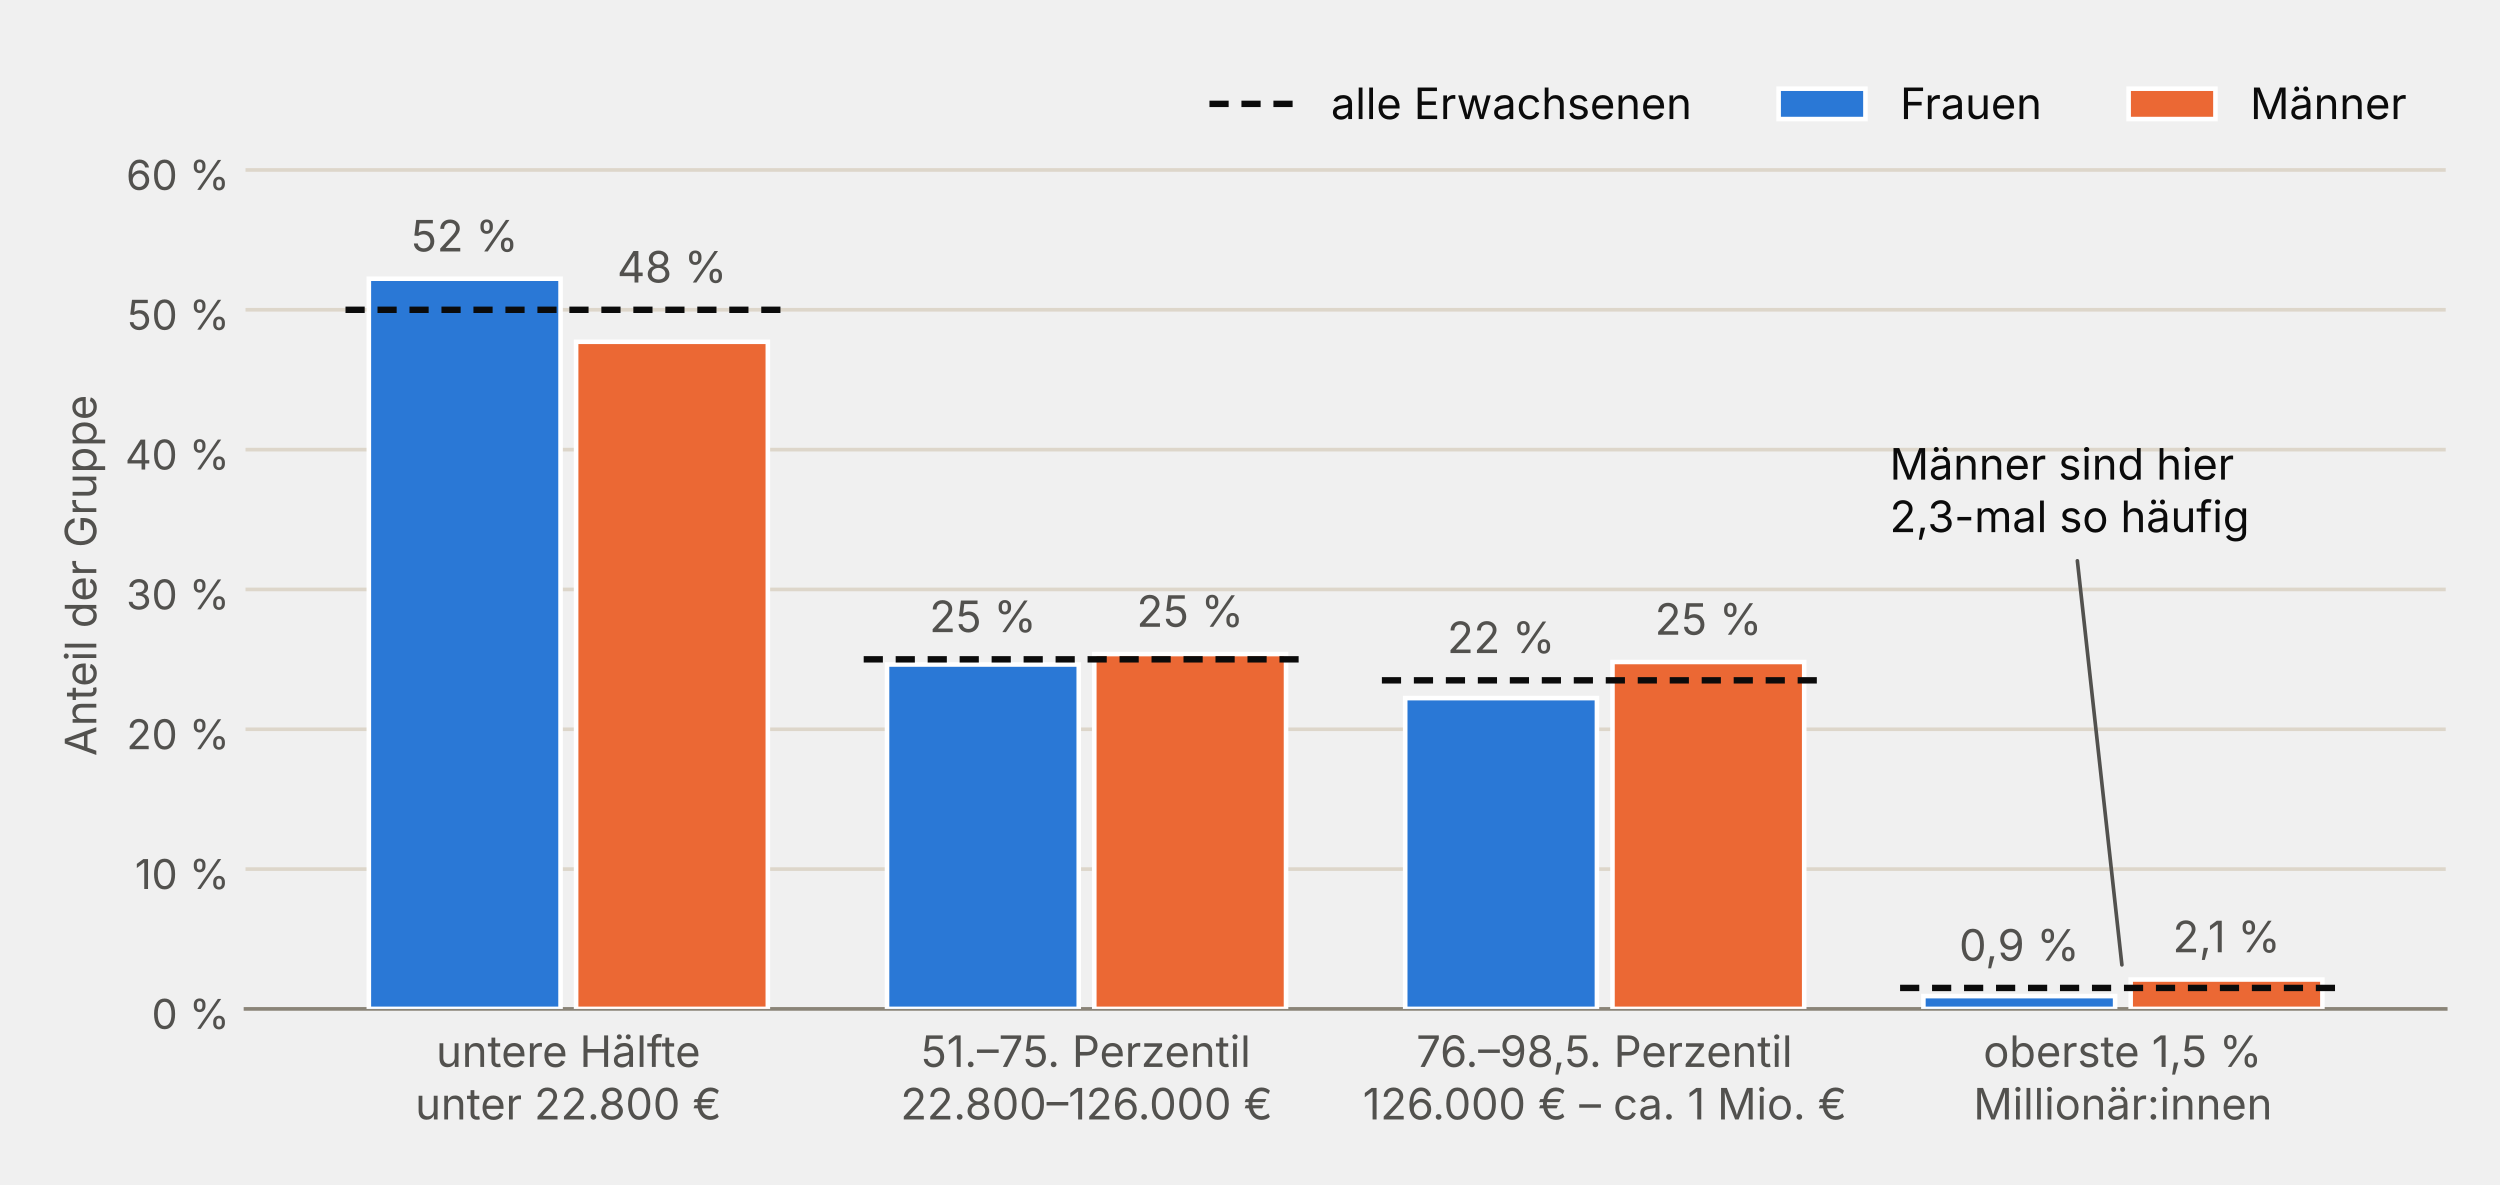
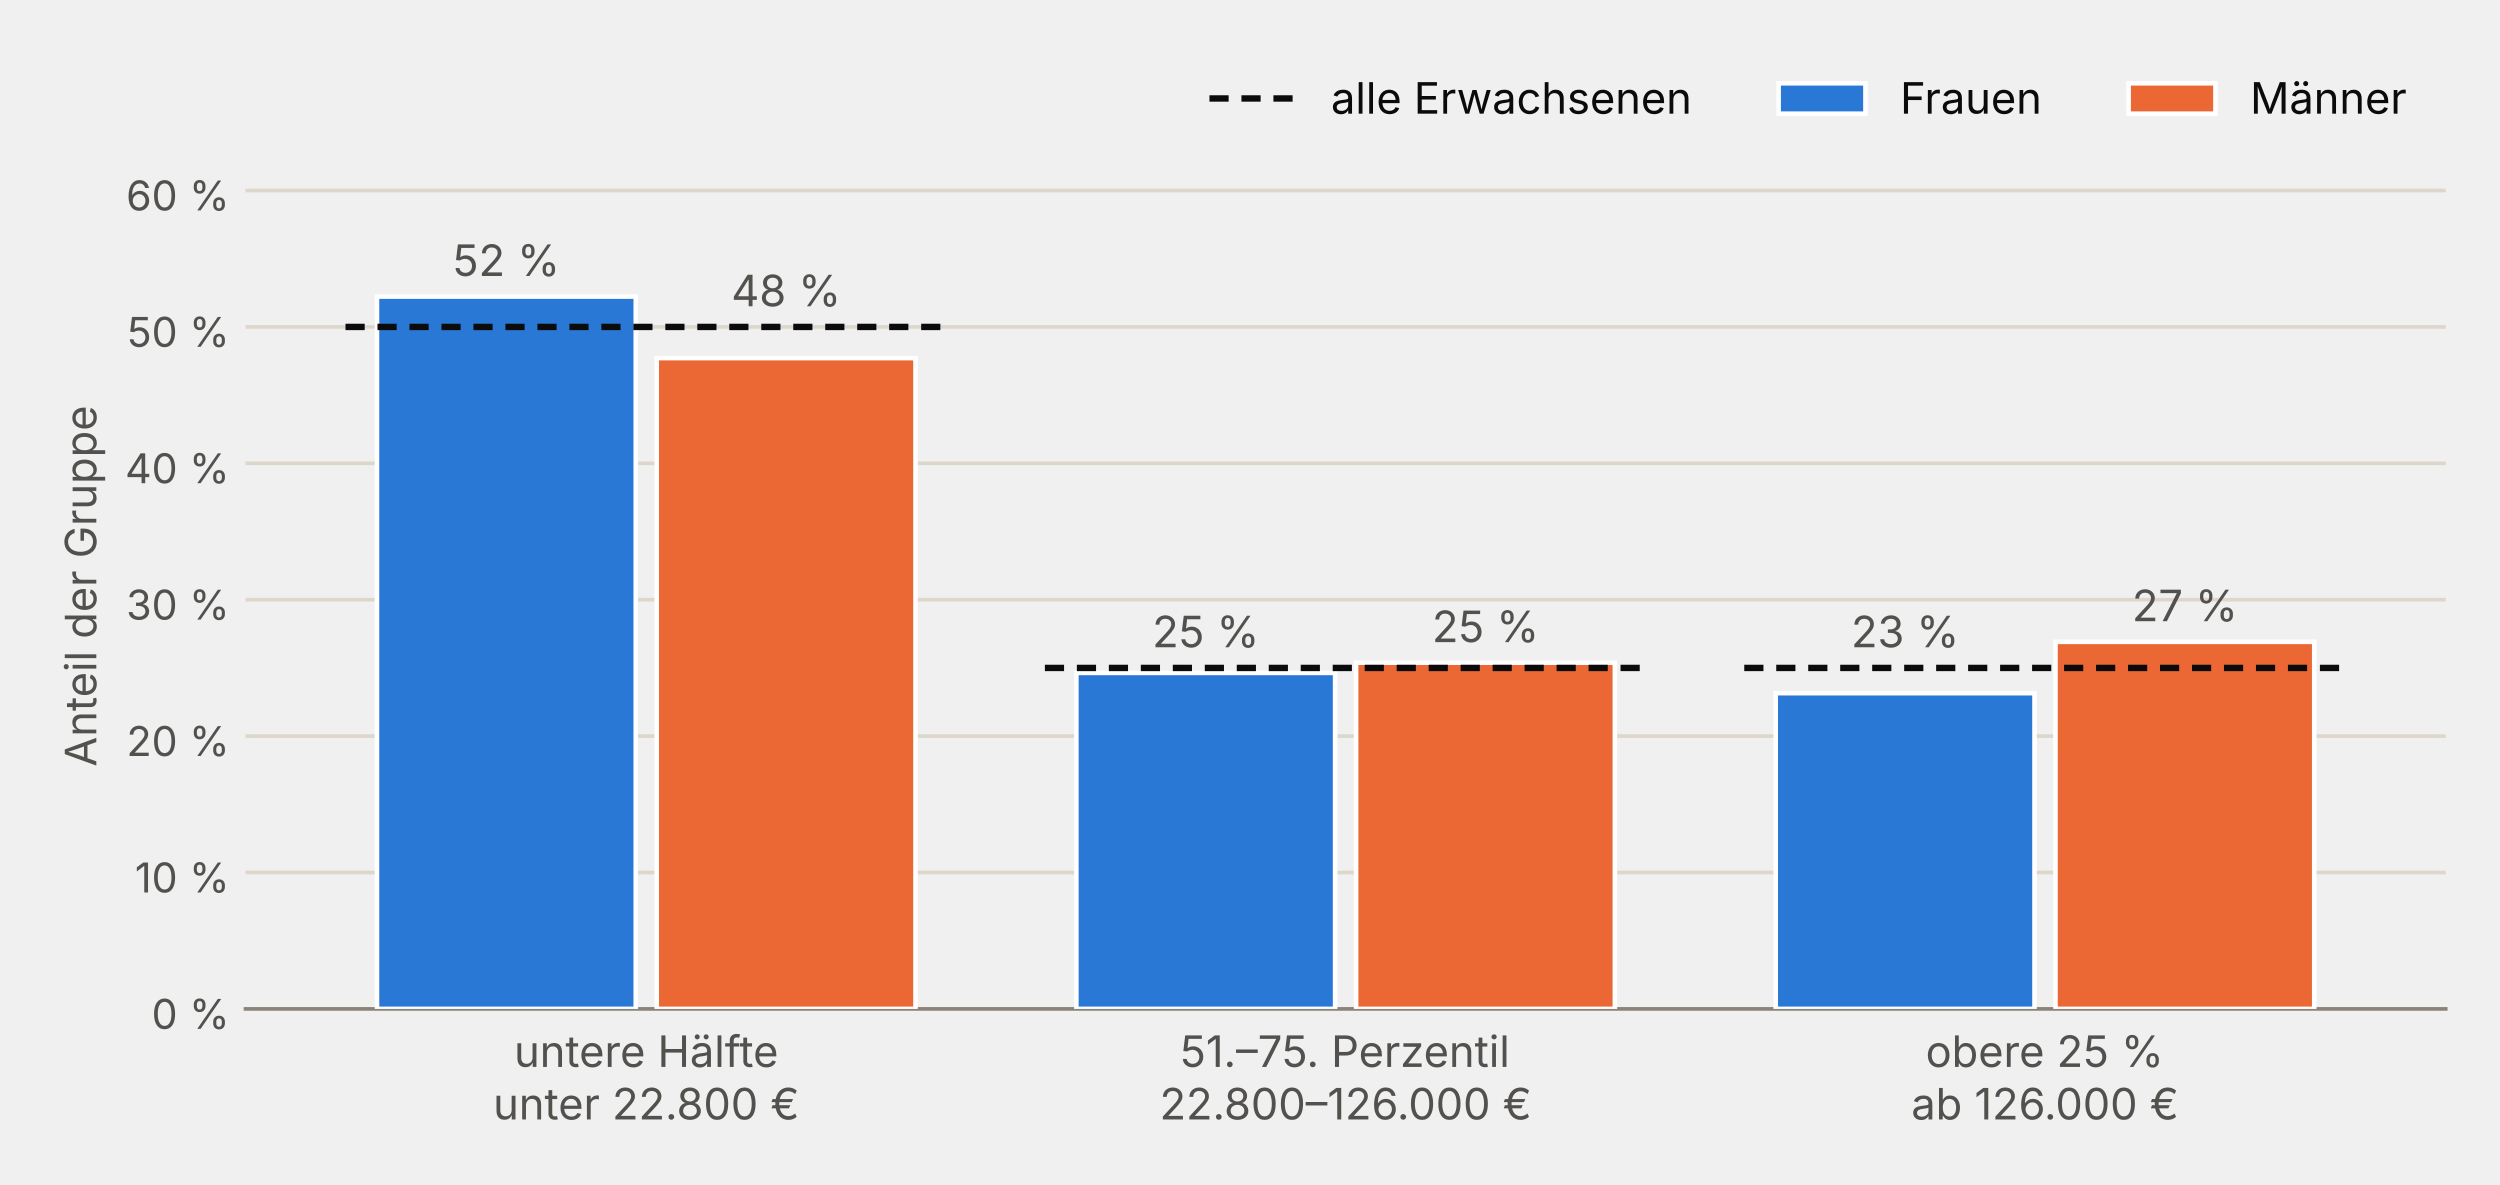
<svg xmlns="http://www.w3.org/2000/svg" width="547.2pt" height="259.2pt" viewBox="0 0 547.2 259.2" version="1.1">
  <defs>
    <style type="text/css">*{stroke-linejoin: round; stroke-linecap: butt}</style>
  </defs>
  <g id="figure_1">
    <g id="patch_1">
      <path d="M 0 259.2  L 547.2 259.2  L 547.2 0  L 0 0  L 0 259.2  z " style="fill: none" />
    </g>
    <g id="axes_1">
      <g id="patch_2">
-         <path d="M 53.735 220.831  L 535.32 220.831  L 535.32 31.08  L 53.735 31.08  L 53.735 220.831  z " style="fill: none" />
+         <path d="M 53.735 220.831  L 535.32 220.831  L 535.32 35.725  L 53.735 35.725  L 53.735 220.831  z " style="fill: none" />
      </g>
      <g id="matplotlib.axis_1">
        <g id="xtick_1">
          <g id="line2d_1" />
          <g id="text_1">
-             <text style="font-size: 9.5px; font-family: 'Inter', 'DejaVu Sans', sans-serif; fill: #52514e" transform="translate(95.46913 233.5339)">untere Hälfte</text>
-             <text style="font-size: 9.5px; font-family: 'Inter', 'DejaVu Sans', sans-serif; fill: #52514e" transform="translate(90.89057 245.0285)">unter 22.800 €</text>
+             <text style="font-size: 9.5px; font-family: 'Inter', 'DejaVu Sans', sans-serif; fill: #52514e" transform="translate(112.5219 233.5339)">untere Hälfte</text>
+             <text style="font-size: 9.5px; font-family: 'Inter', 'DejaVu Sans', sans-serif; fill: #52514e" transform="translate(107.9434 245.0285)">unter 22.800 €</text>
          </g>
        </g>
        <g id="xtick_2">
          <g id="line2d_2" />
          <g id="text_2">
-             <text style="font-size: 9.5px; font-family: 'Inter', 'DejaVu Sans', sans-serif; fill: #52514e" transform="translate(201.5973 233.5339)">51.–75. Perzentil</text>
-             <text style="font-size: 9.5px; font-family: 'Inter', 'DejaVu Sans', sans-serif; fill: #52514e" transform="translate(197.0989 245.0285)">22.800–126.000 €</text>
+             <text style="font-size: 9.5px; font-family: 'Inter', 'DejaVu Sans', sans-serif; fill: #52514e" transform="translate(258.3078 233.5339)">51.–75. Perzentil</text>
+             <text style="font-size: 9.5px; font-family: 'Inter', 'DejaVu Sans', sans-serif; fill: #52514e" transform="translate(253.8094 245.0285)">22.800–126.000 €</text>
          </g>
        </g>
        <g id="xtick_3">
          <g id="line2d_3" />
          <g id="text_3">
-             <text style="font-size: 9.5px; font-family: 'Inter', 'DejaVu Sans', sans-serif; fill: #52514e" transform="translate(310.0026 233.5339)">76.–98,5. Perzentil</text>
-             <text style="font-size: 9.5px; font-family: 'Inter', 'DejaVu Sans', sans-serif; fill: #52514e" transform="translate(298.2753 245.0285)">126.000 € – ca. 1 Mio. €</text>
-           </g>
-         </g>
-         <g id="xtick_4">
-           <g id="line2d_4" />
-           <g id="text_4">
-             <text style="font-size: 9.5px; font-family: 'Inter', 'DejaVu Sans', sans-serif; fill: #52514e" transform="translate(434.1036 233.5339)">oberste 1,5 %</text>
-             <text style="font-size: 9.5px; font-family: 'Inter', 'DejaVu Sans', sans-serif; fill: #52514e" transform="translate(431.9498 245.0285)">Millionär:innen</text>
+             <text style="font-size: 9.5px; font-family: 'Inter', 'DejaVu Sans', sans-serif; fill: #52514e" transform="translate(421.4809 233.5339)">obere 25 %</text>
+             <text style="font-size: 9.5px; font-family: 'Inter', 'DejaVu Sans', sans-serif; fill: #52514e" transform="translate(418.3385 245.0285)">ab 126.000 €</text>
          </g>
        </g>
      </g>
      <g id="matplotlib.axis_2">
        <g id="ytick_1">
-           <g id="line2d_5">
-             <path d="M 53.735 220.831  L 535.32 220.831  " clip-path="url(#p266213911f)" style="fill: none; stroke: #ddd6ca; stroke-width: 0.8; stroke-linecap: square" />
+           <g id="line2d_4">
+             <path d="M 53.735 220.831  L 535.32 220.831  " clip-path="url(#p18cbfdd9a9)" style="fill: none; stroke: #ddd6ca; stroke-width: 0.8; stroke-linecap: square" />
          </g>
-           <g id="line2d_6" />
-           <g id="text_5">
+           <g id="line2d_5" />
+           <g id="text_4">
            <text style="font-size: 9px; font-family: 'Inter', 'DejaVu Sans', sans-serif; text-anchor: end; fill: #52514e" x="50.235" y="225.19" transform="rotate(-0 50.23463 225.1901)">0 %</text>
          </g>
        </g>
        <g id="ytick_2">
-           <g id="line2d_7">
-             <path d="M 53.735 190.226  L 535.32 190.226  " clip-path="url(#p266213911f)" style="fill: none; stroke: #ddd6ca; stroke-width: 0.8; stroke-linecap: square" />
+           <g id="line2d_6">
+             <path d="M 53.735 190.975  L 535.32 190.975  " clip-path="url(#p18cbfdd9a9)" style="fill: none; stroke: #ddd6ca; stroke-width: 0.8; stroke-linecap: square" />
          </g>
-           <g id="line2d_8" />
-           <g id="text_6">
-             <text style="font-size: 9px; font-family: 'Inter', 'DejaVu Sans', sans-serif; text-anchor: end; fill: #52514e" x="50.235" y="194.585" transform="rotate(-0 50.23463 194.5852)">10 %</text>
+           <g id="line2d_7" />
+           <g id="text_5">
+             <text style="font-size: 9px; font-family: 'Inter', 'DejaVu Sans', sans-serif; text-anchor: end; fill: #52514e" x="50.235" y="195.334" transform="rotate(-0 50.23463 195.3343)">10 %</text>
          </g>
        </g>
        <g id="ytick_3">
-           <g id="line2d_9">
-             <path d="M 53.735 159.621  L 535.32 159.621  " clip-path="url(#p266213911f)" style="fill: none; stroke: #ddd6ca; stroke-width: 0.8; stroke-linecap: square" />
+           <g id="line2d_8">
+             <path d="M 53.735 161.119  L 535.32 161.119  " clip-path="url(#p18cbfdd9a9)" style="fill: none; stroke: #ddd6ca; stroke-width: 0.8; stroke-linecap: square" />
          </g>
-           <g id="line2d_10" />
-           <g id="text_7">
-             <text style="font-size: 9px; font-family: 'Inter', 'DejaVu Sans', sans-serif; text-anchor: end; fill: #52514e" x="50.235" y="163.98" transform="rotate(-0 50.23463 163.9802)">20 %</text>
+           <g id="line2d_9" />
+           <g id="text_6">
+             <text style="font-size: 9px; font-family: 'Inter', 'DejaVu Sans', sans-serif; text-anchor: end; fill: #52514e" x="50.235" y="165.478" transform="rotate(-0 50.23463 165.4785)">20 %</text>
          </g>
        </g>
        <g id="ytick_4">
-           <g id="line2d_11">
-             <path d="M 53.735 129.016  L 535.32 129.016  " clip-path="url(#p266213911f)" style="fill: none; stroke: #ddd6ca; stroke-width: 0.8; stroke-linecap: square" />
+           <g id="line2d_10">
+             <path d="M 53.735 131.263  L 535.32 131.263  " clip-path="url(#p18cbfdd9a9)" style="fill: none; stroke: #ddd6ca; stroke-width: 0.8; stroke-linecap: square" />
          </g>
-           <g id="line2d_12" />
-           <g id="text_8">
-             <text style="font-size: 9px; font-family: 'Inter', 'DejaVu Sans', sans-serif; text-anchor: end; fill: #52514e" x="50.235" y="133.375" transform="rotate(-0 50.23463 133.3753)">30 %</text>
+           <g id="line2d_11" />
+           <g id="text_7">
+             <text style="font-size: 9px; font-family: 'Inter', 'DejaVu Sans', sans-serif; text-anchor: end; fill: #52514e" x="50.235" y="135.623" transform="rotate(-0 50.23463 135.6226)">30 %</text>
          </g>
        </g>
        <g id="ytick_5">
-           <g id="line2d_13">
-             <path d="M 53.735 98.411  L 535.32 98.411  " clip-path="url(#p266213911f)" style="fill: none; stroke: #ddd6ca; stroke-width: 0.8; stroke-linecap: square" />
+           <g id="line2d_12">
+             <path d="M 53.735 101.407  L 535.32 101.407  " clip-path="url(#p18cbfdd9a9)" style="fill: none; stroke: #ddd6ca; stroke-width: 0.8; stroke-linecap: square" />
          </g>
-           <g id="line2d_14" />
-           <g id="text_9">
-             <text style="font-size: 9px; font-family: 'Inter', 'DejaVu Sans', sans-serif; text-anchor: end; fill: #52514e" x="50.235" y="102.77" transform="rotate(-0 50.23463 102.7703)">40 %</text>
+           <g id="line2d_13" />
+           <g id="text_8">
+             <text style="font-size: 9px; font-family: 'Inter', 'DejaVu Sans', sans-serif; text-anchor: end; fill: #52514e" x="50.235" y="105.767" transform="rotate(-0 50.23463 105.7668)">40 %</text>
          </g>
        </g>
        <g id="ytick_6">
-           <g id="line2d_15">
-             <path d="M 53.735 67.806  L 535.32 67.806  " clip-path="url(#p266213911f)" style="fill: none; stroke: #ddd6ca; stroke-width: 0.8; stroke-linecap: square" />
+           <g id="line2d_14">
+             <path d="M 53.735 71.552  L 535.32 71.552  " clip-path="url(#p18cbfdd9a9)" style="fill: none; stroke: #ddd6ca; stroke-width: 0.8; stroke-linecap: square" />
          </g>
-           <g id="line2d_16" />
-           <g id="text_10">
-             <text style="font-size: 9px; font-family: 'Inter', 'DejaVu Sans', sans-serif; text-anchor: end; fill: #52514e" x="50.235" y="72.165" transform="rotate(-0 50.23463 72.16539)">50 %</text>
+           <g id="line2d_15" />
+           <g id="text_9">
+             <text style="font-size: 9px; font-family: 'Inter', 'DejaVu Sans', sans-serif; text-anchor: end; fill: #52514e" x="50.235" y="75.911" transform="rotate(-0 50.23463 75.91099)">50 %</text>
          </g>
        </g>
        <g id="ytick_7">
-           <g id="line2d_17">
-             <path d="M 53.735 37.201  L 535.32 37.201  " clip-path="url(#p266213911f)" style="fill: none; stroke: #ddd6ca; stroke-width: 0.8; stroke-linecap: square" />
+           <g id="line2d_16">
+             <path d="M 53.735 41.696  L 535.32 41.696  " clip-path="url(#p18cbfdd9a9)" style="fill: none; stroke: #ddd6ca; stroke-width: 0.8; stroke-linecap: square" />
          </g>
-           <g id="line2d_18" />
-           <g id="text_11">
-             <text style="font-size: 9px; font-family: 'Inter', 'DejaVu Sans', sans-serif; text-anchor: end; fill: #52514e" x="50.235" y="41.56" transform="rotate(-0 50.23463 41.56044)">60 %</text>
+           <g id="line2d_17" />
+           <g id="text_10">
+             <text style="font-size: 9px; font-family: 'Inter', 'DejaVu Sans', sans-serif; text-anchor: end; fill: #52514e" x="50.235" y="46.055" transform="rotate(-0 50.23463 46.05517)">60 %</text>
          </g>
        </g>
-         <g id="text_12">
-           <text style="font-size: 9.5px; font-family: 'Inter', 'DejaVu Sans', sans-serif; text-anchor: middle; fill: #52514e" x="21.083" y="125.955" transform="rotate(-90 21.08312 125.9554)">Anteil der Gruppe</text>
+         <g id="text_11">
+           <text style="font-size: 9.5px; font-family: 'Inter', 'DejaVu Sans', sans-serif; text-anchor: middle; fill: #52514e" x="21.083" y="128.278" transform="rotate(-90 21.08312 128.2777)">Anteil der Gruppe</text>
        </g>
      </g>
      <g id="patch_3">
        <path d="M 53.735 220.831  L 535.32 220.831  " style="fill: none; stroke: #8a8478; stroke-width: 0.8; stroke-linejoin: miter; stroke-linecap: square" />
      </g>
      <g id="patch_4">
-         <path d="M 80.729 220.831  L 122.695 220.831  L 122.695 61.006  L 80.729 61.006  z " clip-path="url(#p266213911f)" style="fill: #2a78d6; stroke: #ffffff; stroke-linejoin: miter" />
+         <path d="M 82.513 220.831  L 139.153 220.831  L 139.153 64.918  L 82.513 64.918  z " clip-path="url(#p18cbfdd9a9)" style="fill: #2a78d6; stroke: #ffffff; stroke-linejoin: miter" />
      </g>
      <g id="patch_5">
-         <path d="M 194.15 220.831  L 236.116 220.831  L 236.116 145.442  L 194.15 145.442  z " clip-path="url(#p266213911f)" style="fill: #2a78d6; stroke: #ffffff; stroke-linejoin: miter" />
+         <path d="M 235.592 220.831  L 292.231 220.831  L 292.231 147.287  L 235.592 147.287  z " clip-path="url(#p18cbfdd9a9)" style="fill: #2a78d6; stroke: #ffffff; stroke-linejoin: miter" />
      </g>
      <g id="patch_6">
-         <path d="M 307.571 220.831  L 349.536 220.831  L 349.536 152.8  L 307.571 152.8  z " clip-path="url(#p266213911f)" style="fill: #2a78d6; stroke: #ffffff; stroke-linejoin: miter" />
+         <path d="M 388.671 220.831  L 445.31 220.831  L 445.31 151.729  L 388.671 151.729  z " clip-path="url(#p18cbfdd9a9)" style="fill: #2a78d6; stroke: #ffffff; stroke-linejoin: miter" />
+       </g>
+       <g id="text_12">
+         <text style="font-size: 9.5px; font-family: 'Inter', 'DejaVu Sans', sans-serif; text-anchor: middle; fill: #52514e" x="110.833" y="60.405" transform="rotate(-0 110.833 60.40519)">52 %</text>
+       </g>
+       <g id="text_13">
+         <text style="font-size: 9.5px; font-family: 'Inter', 'DejaVu Sans', sans-serif; text-anchor: middle; fill: #52514e" x="263.912" y="141.678" transform="rotate(-0 263.9116 141.6784)">25 %</text>
+       </g>
+       <g id="text_14">
+         <text style="font-size: 9.5px; font-family: 'Inter', 'DejaVu Sans', sans-serif; text-anchor: middle; fill: #52514e" x="416.99" y="141.678" transform="rotate(-0 416.9902 141.6784)">23 %</text>
      </g>
      <g id="patch_7">
-         <path d="M 420.992 220.831  L 462.957 220.831  L 462.957 218.026  L 420.992 218.026  z " clip-path="url(#p266213911f)" style="fill: #2a78d6; stroke: #ffffff; stroke-linejoin: miter" />
+         <path d="M 143.745 220.831  L 200.384 220.831  L 200.384 78.386  L 143.745 78.386  z " clip-path="url(#p18cbfdd9a9)" style="fill: #eb6834; stroke: #ffffff; stroke-linejoin: miter" />
      </g>
-       <g id="text_13">
-         <text style="font-size: 9.5px; font-family: 'Inter', 'DejaVu Sans', sans-serif; text-anchor: middle; fill: #52514e" x="101.712" y="55.042" transform="rotate(-0 101.7117 55.04182)">52 %</text>
+       <g id="patch_8">
+         <path d="M 296.823 220.831  L 353.463 220.831  L 353.463 145.062  L 296.823 145.062  z " clip-path="url(#p18cbfdd9a9)" style="fill: #eb6834; stroke: #ffffff; stroke-linejoin: miter" />
      </g>
-       <g id="text_14">
-         <text style="font-size: 9.5px; font-family: 'Inter', 'DejaVu Sans', sans-serif; text-anchor: middle; fill: #52514e" x="215.133" y="138.354" transform="rotate(-0 215.1326 138.3543)">25 %</text>
+       <g id="patch_9">
+         <path d="M 449.902 220.831  L 506.541 220.831  L 506.541 140.486  L 449.902 140.486  z " clip-path="url(#p18cbfdd9a9)" style="fill: #eb6834; stroke: #ffffff; stroke-linejoin: miter" />
      </g>
      <g id="text_15">
-         <text style="font-size: 9.5px; font-family: 'Inter', 'DejaVu Sans', sans-serif; text-anchor: middle; fill: #52514e" x="328.554" y="142.945" transform="rotate(-0 328.5536 142.945)">22 %</text>
+         <text style="font-size: 9.5px; font-family: 'Inter', 'DejaVu Sans', sans-serif; text-anchor: middle; fill: #52514e" x="172.064" y="67.039" transform="rotate(-0 172.0644 67.03884)">48 %</text>
      </g>
      <g id="text_16">
-         <text style="font-size: 9.5px; font-family: 'Inter', 'DejaVu Sans', sans-serif; text-anchor: middle; fill: #52514e" x="441.975" y="210.276" transform="rotate(-0 441.9746 210.2759)">0,9 %</text>
-       </g>
-       <g id="patch_8">
-         <path d="M 126.097 220.831  L 168.063 220.831  L 168.063 74.812  L 126.097 74.812  z " clip-path="url(#p266213911f)" style="fill: #eb6834; stroke: #ffffff; stroke-linejoin: miter" />
-       </g>
-       <g id="patch_9">
-         <path d="M 239.518 220.831  L 281.484 220.831  L 281.484 143.161  L 239.518 143.161  z " clip-path="url(#p266213911f)" style="fill: #eb6834; stroke: #ffffff; stroke-linejoin: miter" />
-       </g>
-       <g id="patch_10">
-         <path d="M 352.939 220.831  L 394.905 220.831  L 394.905 144.901  L 352.939 144.901  z " clip-path="url(#p266213911f)" style="fill: #eb6834; stroke: #ffffff; stroke-linejoin: miter" />
-       </g>
-       <g id="patch_11">
-         <path d="M 466.36 220.831  L 508.326 220.831  L 508.326 214.4  L 466.36 214.4  z " clip-path="url(#p266213911f)" style="fill: #eb6834; stroke: #ffffff; stroke-linejoin: miter" />
+         <text style="font-size: 9.5px; font-family: 'Inter', 'DejaVu Sans', sans-serif; text-anchor: middle; fill: #52514e" x="325.143" y="140.549" transform="rotate(-0 325.143 140.5495)">25 %</text>
      </g>
      <g id="text_17">
-         <text style="font-size: 9.5px; font-family: 'Inter', 'DejaVu Sans', sans-serif; text-anchor: middle; fill: #52514e" x="147.08" y="61.842" transform="rotate(-0 147.0801 61.84192)">48 %</text>
+         <text style="font-size: 9.5px; font-family: 'Inter', 'DejaVu Sans', sans-serif; text-anchor: middle; fill: #52514e" x="478.222" y="135.973" transform="rotate(-0 478.2217 135.973)">27 %</text>
      </g>
-       <g id="text_18">
-         <text style="font-size: 9.5px; font-family: 'Inter', 'DejaVu Sans', sans-serif; text-anchor: middle; fill: #52514e" x="260.501" y="137.197" transform="rotate(-0 260.501 137.197)">25 %</text>
-       </g>
-       <g id="text_19">
-         <text style="font-size: 9.5px; font-family: 'Inter', 'DejaVu Sans', sans-serif; text-anchor: middle; fill: #52514e" x="373.922" y="138.937" transform="rotate(-0 373.922 138.9368)">25 %</text>
-       </g>
-       <g id="text_20">
-         <text style="font-size: 9.5px; font-family: 'Inter', 'DejaVu Sans', sans-serif; text-anchor: middle; fill: #52514e" x="487.343" y="208.436" transform="rotate(-0 487.3429 208.4356)">2,1 %</text>
-       </g>
-       <g id="patch_12">
-         <path d="M 454.694 122.748  Q 459.567 166.969 464.439 211.19  " style="fill: none; stroke: #52514e; stroke-width: 0.8; stroke-linecap: round" />
-       </g>
-       <g id="text_21">
-         <text style="font-size: 9.5px; font-family: 'Inter', 'DejaVu Sans', sans-serif; fill: #0b0b0b" transform="translate(413.6193 104.9732)">Männer sind hier</text>
-         <text style="font-size: 9.5px; font-family: 'Inter', 'DejaVu Sans', sans-serif; fill: #0b0b0b" transform="translate(413.6193 116.4679)">2,3-mal so häufig</text>
+       <g id="line2d_18">
+         <path d="M 75.625 71.552  L 207.272 71.552  " clip-path="url(#p18cbfdd9a9)" style="fill: none; stroke-dasharray: 4.2,2.8; stroke-dashoffset: 0; stroke: #0b0b0b; stroke-width: 1.4" />
      </g>
      <g id="line2d_19">
-         <path d="M 75.625 67.806  L 173.167 67.806  " clip-path="url(#p266213911f)" style="fill: none; stroke-dasharray: 4.2,2.8; stroke-dashoffset: 0; stroke: #0b0b0b; stroke-width: 1.4" />
+         <path d="M 228.704 146.191  L 360.351 146.191  " clip-path="url(#p18cbfdd9a9)" style="fill: none; stroke-dasharray: 4.2,2.8; stroke-dashoffset: 0; stroke: #0b0b0b; stroke-width: 1.4" />
      </g>
      <g id="line2d_20">
-         <path d="M 189.046 144.318  L 286.588 144.318  " clip-path="url(#p266213911f)" style="fill: none; stroke-dasharray: 4.2,2.8; stroke-dashoffset: 0; stroke: #0b0b0b; stroke-width: 1.4" />
-       </g>
-       <g id="line2d_21">
-         <path d="M 302.467 148.909  L 400.009 148.909  " clip-path="url(#p266213911f)" style="fill: none; stroke-dasharray: 4.2,2.8; stroke-dashoffset: 0; stroke: #0b0b0b; stroke-width: 1.4" />
-       </g>
-       <g id="line2d_22">
-         <path d="M 415.888 216.24  L 513.43 216.24  " clip-path="url(#p266213911f)" style="fill: none; stroke-dasharray: 4.2,2.8; stroke-dashoffset: 0; stroke: #0b0b0b; stroke-width: 1.4" />
+         <path d="M 381.782 146.191  L 513.43 146.191  " clip-path="url(#p18cbfdd9a9)" style="fill: none; stroke-dasharray: 4.2,2.8; stroke-dashoffset: 0; stroke: #0b0b0b; stroke-width: 1.4" />
      </g>
      <g id="legend_1">
-         <g id="line2d_23">
-           <path d="M 264.726 22.738  L 274.226 22.738  L 283.726 22.738  " style="fill: none; stroke-dasharray: 4.2,2.8; stroke-dashoffset: 0; stroke: #0b0b0b; stroke-width: 1.4" />
+         <g id="line2d_21">
+           <path d="M 264.726 21.558  L 274.226 21.558  L 283.726 21.558  " style="fill: none; stroke-dasharray: 4.2,2.8; stroke-dashoffset: 0; stroke: #0b0b0b; stroke-width: 1.4" />
        </g>
-         <g id="text_22">
-           <text style="font-size: 9.5px; font-family: 'Inter', 'DejaVu Sans', sans-serif; text-anchor: start; fill: #0b0b0b" x="291.326" y="26.063" transform="rotate(-0 291.3259 26.06313)">alle Erwachsenen</text>
+         <g id="text_18">
+           <text style="font-size: 9.5px; font-family: 'Inter', 'DejaVu Sans', sans-serif; text-anchor: start; fill: #0b0b0b" x="291.326" y="24.883" transform="rotate(-0 291.3259 24.88312)">alle Erwachsenen</text>
        </g>
-         <g id="patch_13">
-           <path d="M 389.306 26.063  L 408.306 26.063  L 408.306 19.413  L 389.306 19.413  z " style="fill: #2a78d6; stroke: #ffffff; stroke-linejoin: miter" />
+         <g id="patch_10">
+           <path d="M 389.306 24.883  L 408.306 24.883  L 408.306 18.233  L 389.306 18.233  z " style="fill: #2a78d6; stroke: #ffffff; stroke-linejoin: miter" />
        </g>
-         <g id="text_23">
-           <text style="font-size: 9.5px; font-family: 'Inter', 'DejaVu Sans', sans-serif; text-anchor: start; fill: #0b0b0b" x="415.906" y="26.063" transform="rotate(-0 415.9065 26.06313)">Frauen</text>
+         <g id="text_19">
+           <text style="font-size: 9.5px; font-family: 'Inter', 'DejaVu Sans', sans-serif; text-anchor: start; fill: #0b0b0b" x="415.906" y="24.883" transform="rotate(-0 415.9065 24.88312)">Frauen</text>
        </g>
-         <g id="patch_14">
-           <path d="M 465.915 26.063  L 484.915 26.063  L 484.915 19.413  L 465.915 19.413  z " style="fill: #eb6834; stroke: #ffffff; stroke-linejoin: miter" />
+         <g id="patch_11">
+           <path d="M 465.915 24.883  L 484.915 24.883  L 484.915 18.233  L 465.915 18.233  z " style="fill: #eb6834; stroke: #ffffff; stroke-linejoin: miter" />
        </g>
-         <g id="text_24">
-           <text style="font-size: 9.5px; font-family: 'Inter', 'DejaVu Sans', sans-serif; text-anchor: start; fill: #0b0b0b" x="492.515" y="26.063" transform="rotate(-0 492.5151 26.06313)">Männer</text>
+         <g id="text_20">
+           <text style="font-size: 9.5px; font-family: 'Inter', 'DejaVu Sans', sans-serif; text-anchor: start; fill: #0b0b0b" x="492.515" y="24.883" transform="rotate(-0 492.5151 24.88312)">Männer</text>
        </g>
      </g>
    </g>
  </g>
  <defs>
-     <clipPath id="p266213911f">
-       <rect x="53.735" y="31.08" width="481.585" height="189.751" />
+     <clipPath id="p18cbfdd9a9">
+       <rect x="53.735" y="35.725" width="481.585" height="185.106" />
    </clipPath>
  </defs>
</svg>
